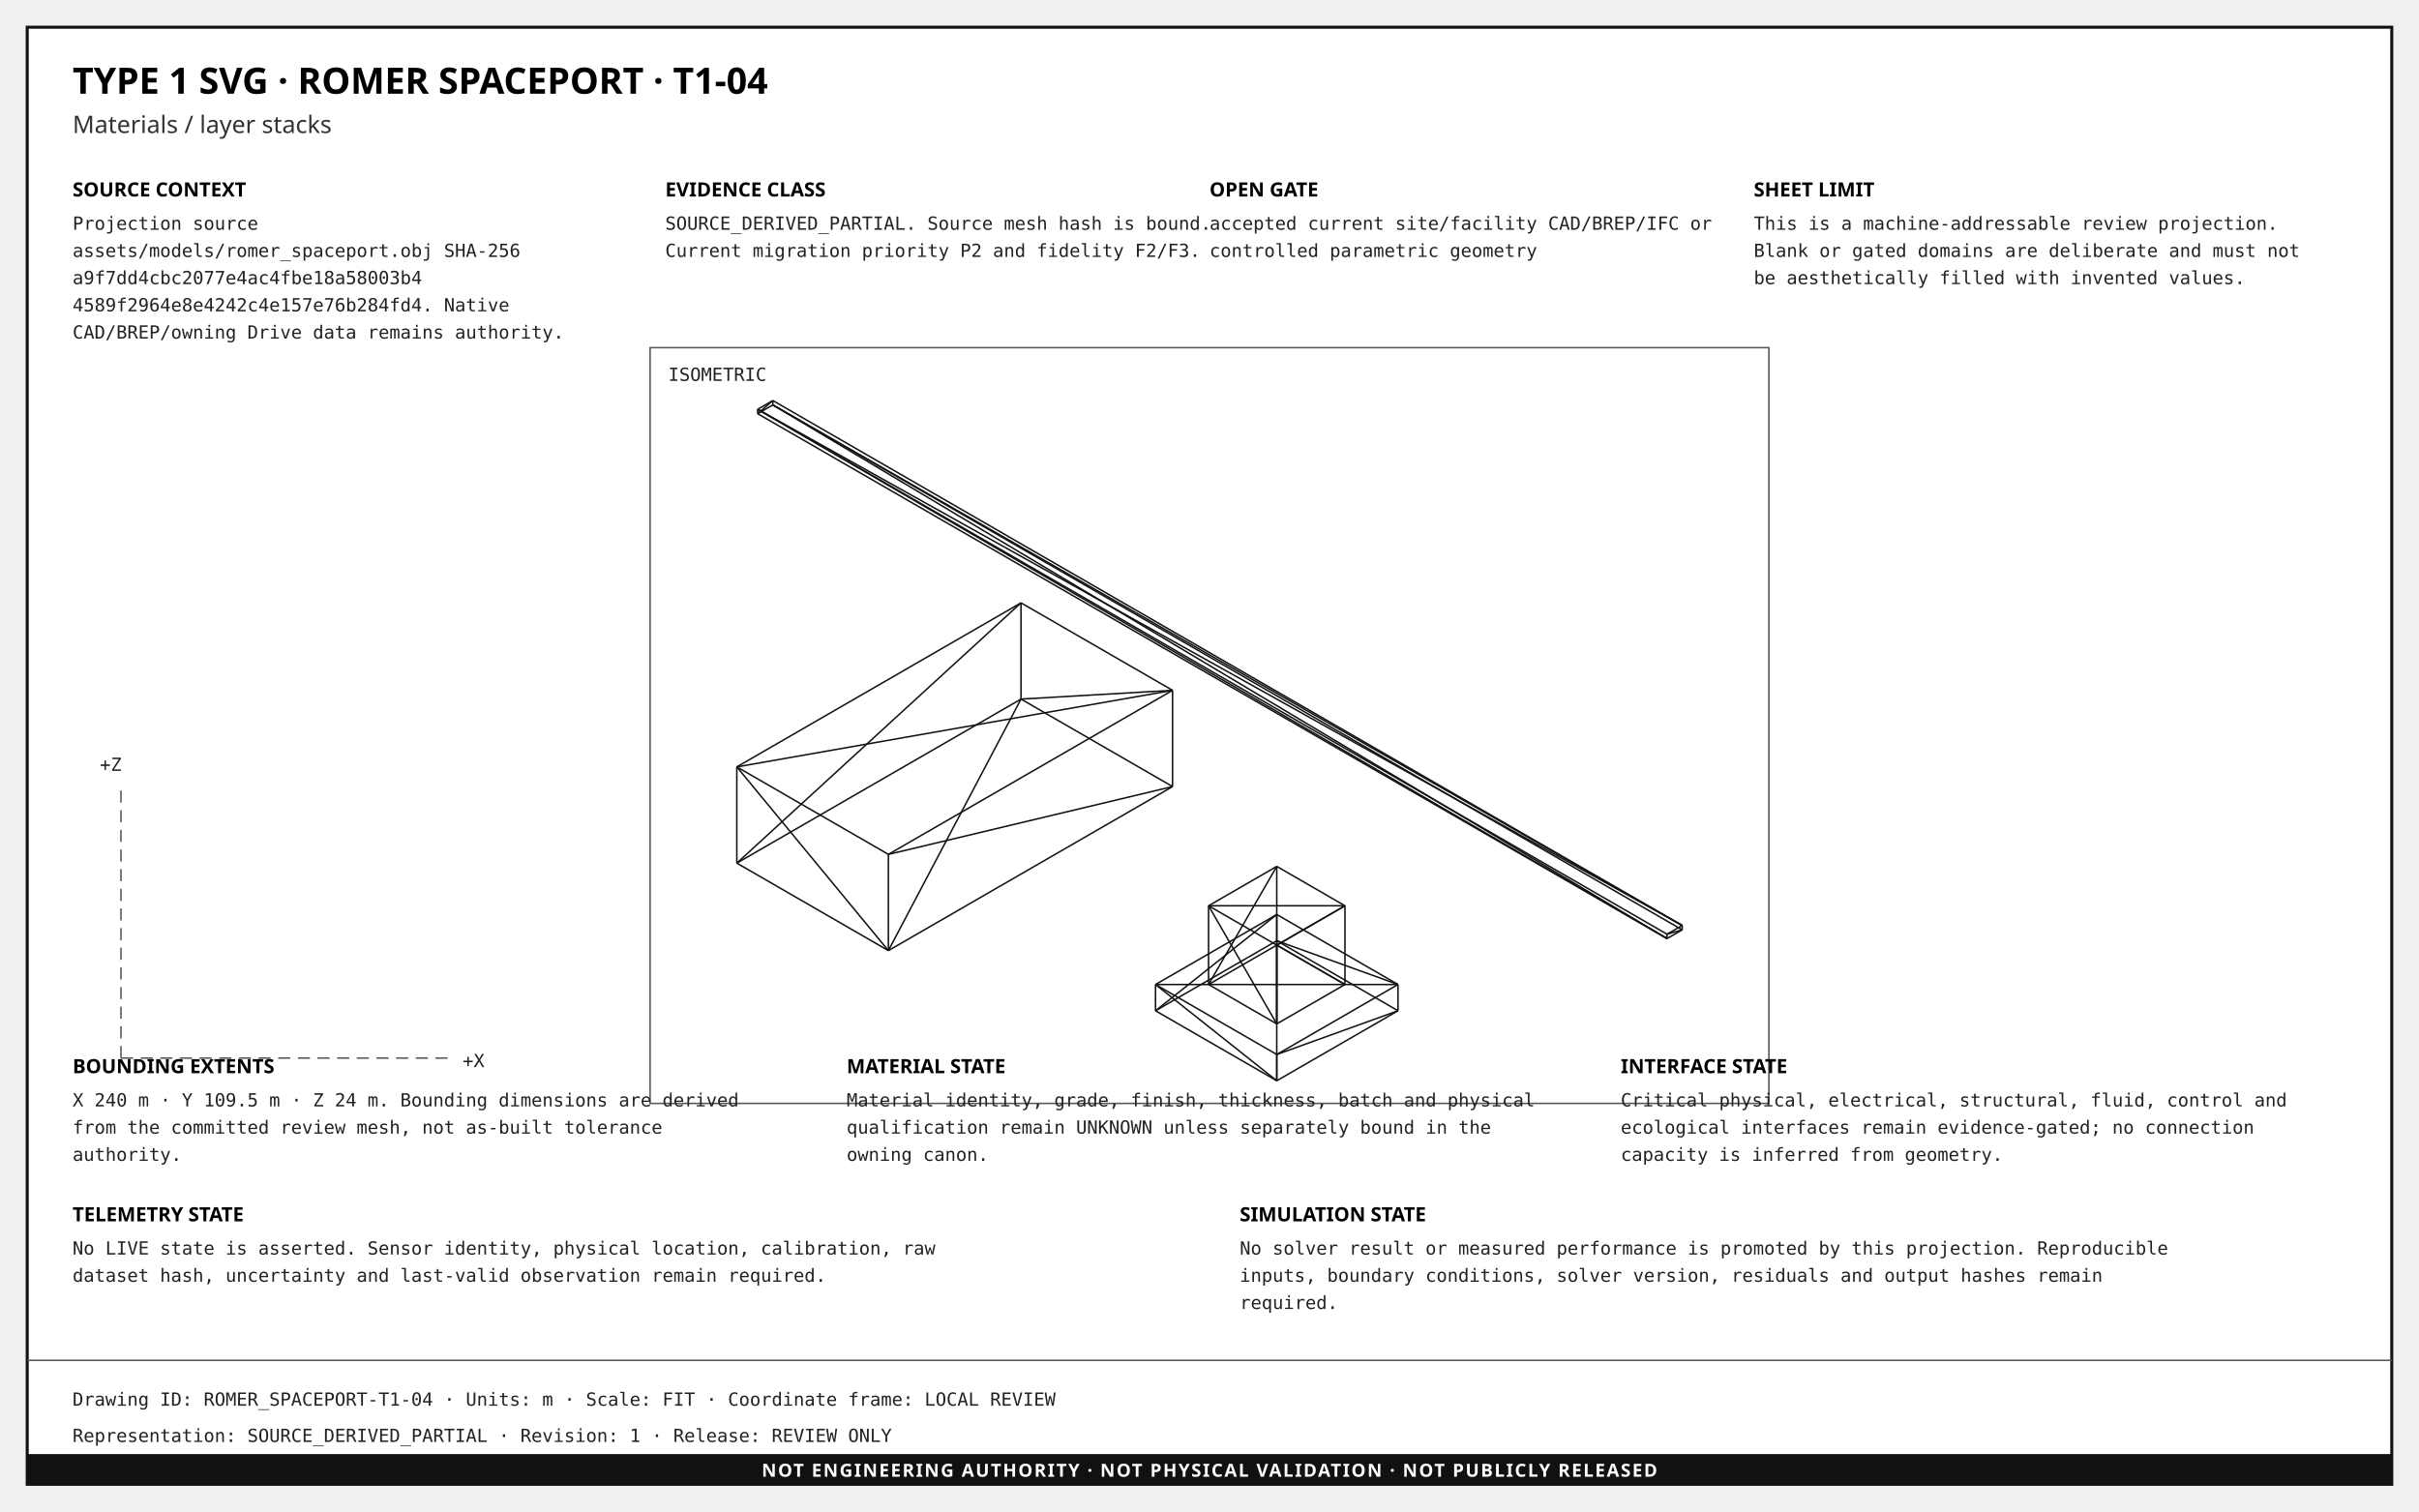
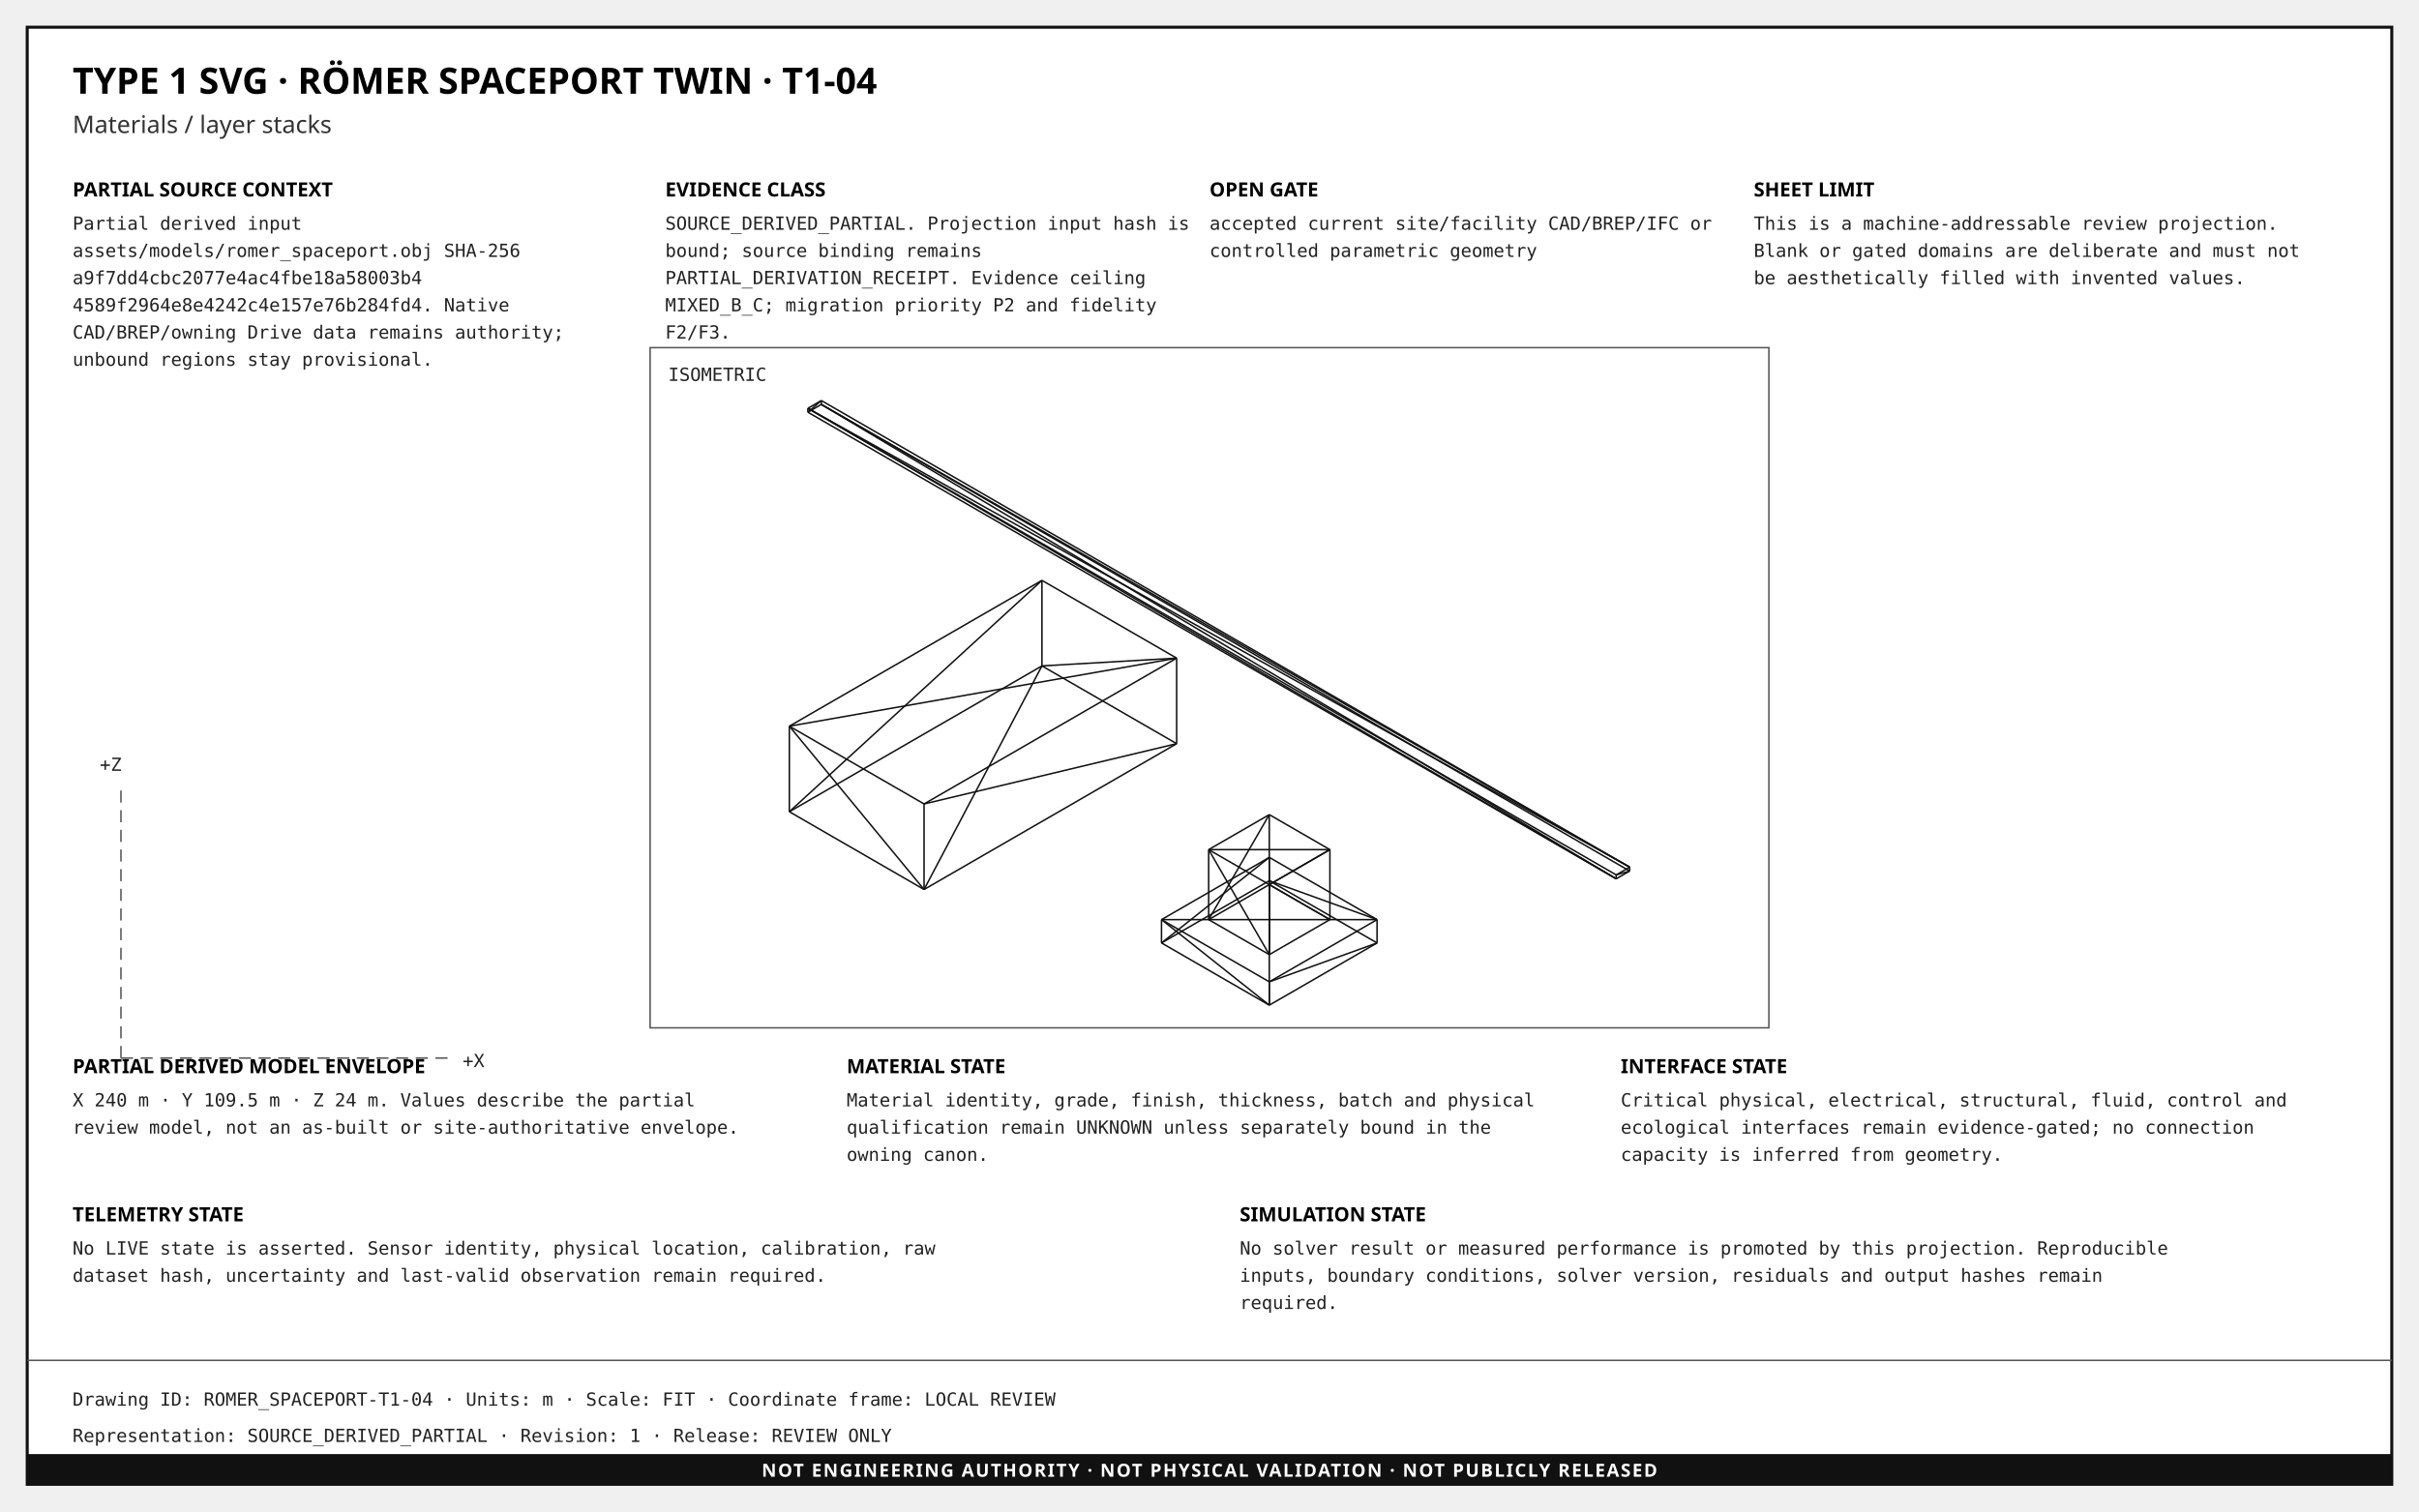
- <svg xmlns="http://www.w3.org/2000/svg" width="100%" height="auto" viewBox="0 0 1600 1000" preserveAspectRatio="xMidYMin meet" data-twin-id="romer_spaceport" data-drawing-id="ROMER_SPACEPORT-T1-04" data-representation-class="SOURCE_DERIVED_PARTIAL" data-release-state="REVIEW_ONLY_NOT_PUBLICLY_RELEASED">
-   <style>.sheet{fill:#fff;stroke:#111;stroke-width:2}.border,.viewbox{fill:none;stroke:#555;stroke-width:1}.geometry{stroke:#111;stroke-width:1;fill:none;vector-effect:non-scaling-stroke}.datum{stroke:#555;stroke-width:1;stroke-dasharray:8 5}.title{font:700 24px system-ui,sans-serif}.subtitle{font:16px system-ui,sans-serif;fill:#333}.section-title{font:700 13px system-ui,sans-serif}.body,.label{font:12px ui-monospace,monospace;fill:#222}.gate{fill:#111}.gate-text{font:700 12px system-ui,sans-serif;fill:#fff;letter-spacing:1px}</style>
+ <svg xmlns="http://www.w3.org/2000/svg" width="100%" height="auto" viewBox="0 0 1600 1000" preserveAspectRatio="xMidYMin meet" role="img" aria-labelledby="ROMER_SPACEPORT-T1-04-title ROMER_SPACEPORT-T1-04-desc" data-twin-id="romer_spaceport" data-drawing-id="ROMER_SPACEPORT-T1-04" data-representation-class="SOURCE_DERIVED_PARTIAL" data-package-kind="PARTIAL_SOURCE_REVIEW" data-evidence-ceiling="MIXED_B_C" data-source-binding-state="PARTIAL_DERIVATION_RECEIPT" data-dimension-authority="PARTIAL_DERIVED_MODEL_ENVELOPE_ONLY" data-type1-complete="false" data-release-eligible="false" data-release-state="REVIEW_ONLY_NOT_PUBLICLY_RELEASED">
+   <style>.sheet{fill:#fff;stroke:#111;stroke-width:2}.border,.viewbox{fill:none;stroke:#555;stroke-width:1}.geometry{stroke:#111;stroke-width:1;fill:none;vector-effect:non-scaling-stroke}.datum{stroke:#555;stroke-width:1;stroke-dasharray:8 5}.title{font:700 24px system-ui,sans-serif}.subtitle{font:16px system-ui,sans-serif;fill:#333}.section-title{font:700 13px system-ui,sans-serif}.body,.label{font:12px ui-monospace,monospace;fill:#222}.proxy-watermark{font:700 12px system-ui,sans-serif;fill:#111;letter-spacing:1.5px}.gate{fill:#111}.gate-text{font:700 12px system-ui,sans-serif;fill:#fff;letter-spacing:1px}</style>
  <g id="L00-SHEET" data-layer="L00-SHEET">
    <rect x="18" y="18" width="1564" height="964" class="sheet" />
-     <text x="48" y="62" class="title">TYPE 1 SVG · ROMER SPACEPORT · T1-04</text>
+     <text x="48" y="62" class="title">TYPE 1 SVG · RÖMER SPACEPORT TWIN · T1-04</text>
    <text x="48" y="88" class="subtitle">Materials / layer stacks</text>
    <line x1="18" y1="900" x2="1582" y2="900" class="border" />
    <text x="48" y="930" class="body">Drawing ID: ROMER_SPACEPORT-T1-04 · Units: m · Scale: FIT · Coordinate frame: LOCAL REVIEW</text>
    <text x="48" y="954" class="body">Representation: SOURCE_DERIVED_PARTIAL · Revision: 1 · Release: REVIEW ONLY</text>
  </g>
  <g id="L10-CONTEXT" data-layer="L10-CONTEXT">
-     <text x="48" y="130" class="section-title">SOURCE CONTEXT</text>
-     <text x="48" y="152" class="body">Projection source</text>
+     <text x="48" y="130" class="section-title">PARTIAL SOURCE CONTEXT</text>
+     <text x="48" y="152" class="body">Partial derived input</text>
    <text x="48" y="170" class="body">assets/models/romer_spaceport.obj SHA-256</text>
    <text x="48" y="188" class="body">a9f7dd4cbc2077e4ac4fbe18a58003b4</text>
    <text x="48" y="206" class="body">4589f2964e8e4242c4e157e76b284fd4. Native</text>
-     <text x="48" y="224" class="body">CAD/BREP/owning Drive data remains authority.</text>
+     <text x="48" y="224" class="body">CAD/BREP/owning Drive data remains authority;</text>
+     <text x="48" y="242" class="body">unbound regions stay provisional.</text>
  </g>
  <g id="L20-AUTH-GEOMETRY" data-layer="L20-AUTH-GEOMETRY">

</g>
  <g id="L21-DERIVED-GEOMETRY" data-layer="L21-DERIVED-GEOMETRY">

</g>
  <g id="L22-PROVISIONAL-GEOMETRY" data-layer="L22-PROVISIONAL-GEOMETRY">
-     <rect x="430" y="230" width="740" height="500" class="viewbox" />
+     <rect x="430" y="230" width="740" height="450" class="viewbox" />
    <text x="442" y="252" class="label">ISOMETRIC</text>
-     <line id="ROMER_SPACEPORT-T1-04-ISOMETRIC-edge-0000" data-feature-id="EDGE-0000" x1="487.354" y1="571.029" x2="487.354" y2="507.363" class="geometry" />
-     <line id="ROMER_SPACEPORT-T1-04-ISOMETRIC-edge-0001" data-feature-id="EDGE-0001" x1="487.354" y1="571.029" x2="675.317" y2="462.508" class="geometry" />
-     <line id="ROMER_SPACEPORT-T1-04-ISOMETRIC-edge-0002" data-feature-id="EDGE-0002" x1="487.354" y1="571.029" x2="675.317" y2="398.842" class="geometry" />
-     <line id="ROMER_SPACEPORT-T1-04-ISOMETRIC-edge-0003" data-feature-id="EDGE-0003" x1="487.354" y1="507.363" x2="675.317" y2="398.842" class="geometry" />
-     <line id="ROMER_SPACEPORT-T1-04-ISOMETRIC-edge-0004" data-feature-id="EDGE-0004" x1="675.317" y1="462.508" x2="675.317" y2="398.842" class="geometry" />
-     <line id="ROMER_SPACEPORT-T1-04-ISOMETRIC-edge-0005" data-feature-id="EDGE-0005" x1="487.354" y1="571.029" x2="587.601" y2="628.907" class="geometry" />
-     <line id="ROMER_SPACEPORT-T1-04-ISOMETRIC-edge-0006" data-feature-id="EDGE-0006" x1="487.354" y1="507.363" x2="587.601" y2="628.907" class="geometry" />
-     <line id="ROMER_SPACEPORT-T1-04-ISOMETRIC-edge-0007" data-feature-id="EDGE-0007" x1="675.317" y1="462.508" x2="587.601" y2="628.907" class="geometry" />
-     <line id="ROMER_SPACEPORT-T1-04-ISOMETRIC-edge-0008" data-feature-id="EDGE-0008" x1="487.354" y1="507.363" x2="587.601" y2="565.241" class="geometry" />
-     <line id="ROMER_SPACEPORT-T1-04-ISOMETRIC-edge-0009" data-feature-id="EDGE-0009" x1="587.601" y1="628.907" x2="587.601" y2="565.241" class="geometry" />
-     <line id="ROMER_SPACEPORT-T1-04-ISOMETRIC-edge-0010" data-feature-id="EDGE-0010" x1="675.317" y1="462.508" x2="775.565" y2="520.386" class="geometry" />
-     <line id="ROMER_SPACEPORT-T1-04-ISOMETRIC-edge-0011" data-feature-id="EDGE-0011" x1="587.601" y1="628.907" x2="775.565" y2="520.386" class="geometry" />
-     <line id="ROMER_SPACEPORT-T1-04-ISOMETRIC-edge-0012" data-feature-id="EDGE-0012" x1="587.601" y1="565.241" x2="775.565" y2="520.386" class="geometry" />
-     <line id="ROMER_SPACEPORT-T1-04-ISOMETRIC-edge-0013" data-feature-id="EDGE-0013" x1="487.354" y1="507.363" x2="775.565" y2="456.720" class="geometry" />
-     <line id="ROMER_SPACEPORT-T1-04-ISOMETRIC-edge-0014" data-feature-id="EDGE-0014" x1="675.317" y1="462.508" x2="775.565" y2="456.720" class="geometry" />
-     <line id="ROMER_SPACEPORT-T1-04-ISOMETRIC-edge-0015" data-feature-id="EDGE-0015" x1="675.317" y1="398.842" x2="775.565" y2="456.720" class="geometry" />
-     <line id="ROMER_SPACEPORT-T1-04-ISOMETRIC-edge-0016" data-feature-id="EDGE-0016" x1="587.601" y1="565.241" x2="775.565" y2="456.720" class="geometry" />
-     <line id="ROMER_SPACEPORT-T1-04-ISOMETRIC-edge-0017" data-feature-id="EDGE-0017" x1="775.565" y1="520.386" x2="775.565" y2="456.720" class="geometry" />
-     <line id="ROMER_SPACEPORT-T1-04-ISOMETRIC-edge-0018" data-feature-id="EDGE-0018" x1="764.287" y1="668.698" x2="764.287" y2="651.334" class="geometry" />
-     <line id="ROMER_SPACEPORT-T1-04-ISOMETRIC-edge-0019" data-feature-id="EDGE-0019" x1="764.287" y1="668.698" x2="844.485" y2="622.395" class="geometry" />
-     <line id="ROMER_SPACEPORT-T1-04-ISOMETRIC-edge-0020" data-feature-id="EDGE-0020" x1="764.287" y1="668.698" x2="844.485" y2="605.032" class="geometry" />
-     <line id="ROMER_SPACEPORT-T1-04-ISOMETRIC-edge-0021" data-feature-id="EDGE-0021" x1="764.287" y1="651.334" x2="844.485" y2="605.032" class="geometry" />
-     <line id="ROMER_SPACEPORT-T1-04-ISOMETRIC-edge-0022" data-feature-id="EDGE-0022" x1="844.485" y1="622.395" x2="844.485" y2="605.032" class="geometry" />
-     <line id="ROMER_SPACEPORT-T1-04-ISOMETRIC-edge-0023" data-feature-id="EDGE-0023" x1="764.287" y1="668.698" x2="844.485" y2="715.000" class="geometry" />
-     <line id="ROMER_SPACEPORT-T1-04-ISOMETRIC-edge-0024" data-feature-id="EDGE-0024" x1="764.287" y1="651.334" x2="844.485" y2="715.000" class="geometry" />
-     <line id="ROMER_SPACEPORT-T1-04-ISOMETRIC-edge-0025" data-feature-id="EDGE-0025" x1="844.485" y1="622.395" x2="844.485" y2="715.000" class="geometry" />
-     <line id="ROMER_SPACEPORT-T1-04-ISOMETRIC-edge-0026" data-feature-id="EDGE-0026" x1="764.287" y1="651.334" x2="844.485" y2="697.637" class="geometry" />
-     <line id="ROMER_SPACEPORT-T1-04-ISOMETRIC-edge-0027" data-feature-id="EDGE-0027" x1="844.485" y1="715.000" x2="844.485" y2="697.637" class="geometry" />
-     <line id="ROMER_SPACEPORT-T1-04-ISOMETRIC-edge-0028" data-feature-id="EDGE-0028" x1="844.485" y1="622.395" x2="924.683" y2="668.698" class="geometry" />
-     <line id="ROMER_SPACEPORT-T1-04-ISOMETRIC-edge-0029" data-feature-id="EDGE-0029" x1="844.485" y1="715.000" x2="924.683" y2="668.698" class="geometry" />
-     <line id="ROMER_SPACEPORT-T1-04-ISOMETRIC-edge-0030" data-feature-id="EDGE-0030" x1="844.485" y1="697.637" x2="924.683" y2="668.698" class="geometry" />
-     <line id="ROMER_SPACEPORT-T1-04-ISOMETRIC-edge-0031" data-feature-id="EDGE-0031" x1="764.287" y1="651.334" x2="924.683" y2="651.334" class="geometry" />
-     <line id="ROMER_SPACEPORT-T1-04-ISOMETRIC-edge-0032" data-feature-id="EDGE-0032" x1="844.485" y1="622.395" x2="924.683" y2="651.334" class="geometry" />
-     <line id="ROMER_SPACEPORT-T1-04-ISOMETRIC-edge-0033" data-feature-id="EDGE-0033" x1="844.485" y1="605.032" x2="924.683" y2="651.334" class="geometry" />
-     <line id="ROMER_SPACEPORT-T1-04-ISOMETRIC-edge-0034" data-feature-id="EDGE-0034" x1="844.485" y1="697.637" x2="924.683" y2="651.334" class="geometry" />
-     <line id="ROMER_SPACEPORT-T1-04-ISOMETRIC-edge-0035" data-feature-id="EDGE-0035" x1="924.683" y1="668.698" x2="924.683" y2="651.334" class="geometry" />
-     <line id="ROMER_SPACEPORT-T1-04-ISOMETRIC-edge-0036" data-feature-id="EDGE-0036" x1="799.373" y1="651.334" x2="799.373" y2="599.244" class="geometry" />
-     <line id="ROMER_SPACEPORT-T1-04-ISOMETRIC-edge-0037" data-feature-id="EDGE-0037" x1="799.373" y1="651.334" x2="844.485" y2="625.289" class="geometry" />
-     <line id="ROMER_SPACEPORT-T1-04-ISOMETRIC-edge-0038" data-feature-id="EDGE-0038" x1="799.373" y1="651.334" x2="844.485" y2="573.199" class="geometry" />
-     <line id="ROMER_SPACEPORT-T1-04-ISOMETRIC-edge-0039" data-feature-id="EDGE-0039" x1="799.373" y1="599.244" x2="844.485" y2="573.199" class="geometry" />
-     <line id="ROMER_SPACEPORT-T1-04-ISOMETRIC-edge-0040" data-feature-id="EDGE-0040" x1="844.485" y1="625.289" x2="844.485" y2="573.199" class="geometry" />
-     <line id="ROMER_SPACEPORT-T1-04-ISOMETRIC-edge-0041" data-feature-id="EDGE-0041" x1="799.373" y1="651.334" x2="844.485" y2="677.379" class="geometry" />
-     <line id="ROMER_SPACEPORT-T1-04-ISOMETRIC-edge-0042" data-feature-id="EDGE-0042" x1="799.373" y1="599.244" x2="844.485" y2="677.379" class="geometry" />
-     <line id="ROMER_SPACEPORT-T1-04-ISOMETRIC-edge-0043" data-feature-id="EDGE-0043" x1="844.485" y1="625.289" x2="844.485" y2="677.379" class="geometry" />
-     <line id="ROMER_SPACEPORT-T1-04-ISOMETRIC-edge-0044" data-feature-id="EDGE-0044" x1="799.373" y1="599.244" x2="844.485" y2="625.289" class="geometry" />
-     <line id="ROMER_SPACEPORT-T1-04-ISOMETRIC-edge-0045" data-feature-id="EDGE-0045" x1="844.485" y1="677.379" x2="844.485" y2="625.289" class="geometry" />
-     <line id="ROMER_SPACEPORT-T1-04-ISOMETRIC-edge-0046" data-feature-id="EDGE-0046" x1="844.485" y1="625.289" x2="889.596" y2="651.334" class="geometry" />
-     <line id="ROMER_SPACEPORT-T1-04-ISOMETRIC-edge-0047" data-feature-id="EDGE-0047" x1="844.485" y1="677.379" x2="889.596" y2="651.334" class="geometry" />
-     <line id="ROMER_SPACEPORT-T1-04-ISOMETRIC-edge-0048" data-feature-id="EDGE-0048" x1="844.485" y1="625.289" x2="889.596" y2="651.334" class="geometry" />
-     <line id="ROMER_SPACEPORT-T1-04-ISOMETRIC-edge-0049" data-feature-id="EDGE-0049" x1="799.373" y1="599.244" x2="889.596" y2="599.244" class="geometry" />
-     <line id="ROMER_SPACEPORT-T1-04-ISOMETRIC-edge-0050" data-feature-id="EDGE-0050" x1="844.485" y1="625.289" x2="889.596" y2="599.244" class="geometry" />
-     <line id="ROMER_SPACEPORT-T1-04-ISOMETRIC-edge-0051" data-feature-id="EDGE-0051" x1="844.485" y1="573.199" x2="889.596" y2="599.244" class="geometry" />
-     <line id="ROMER_SPACEPORT-T1-04-ISOMETRIC-edge-0052" data-feature-id="EDGE-0052" x1="844.485" y1="625.289" x2="889.596" y2="599.244" class="geometry" />
-     <line id="ROMER_SPACEPORT-T1-04-ISOMETRIC-edge-0053" data-feature-id="EDGE-0053" x1="889.596" y1="651.334" x2="889.596" y2="599.244" class="geometry" />
-     <line id="ROMER_SPACEPORT-T1-04-ISOMETRIC-edge-0054" data-feature-id="EDGE-0054" x1="501.138" y1="273.682" x2="501.138" y2="270.788" class="geometry" />
-     <line id="ROMER_SPACEPORT-T1-04-ISOMETRIC-edge-0055" data-feature-id="EDGE-0055" x1="501.138" y1="273.682" x2="511.162" y2="267.894" class="geometry" />
-     <line id="ROMER_SPACEPORT-T1-04-ISOMETRIC-edge-0056" data-feature-id="EDGE-0056" x1="501.138" y1="273.682" x2="511.162" y2="265.000" class="geometry" />
-     <line id="ROMER_SPACEPORT-T1-04-ISOMETRIC-edge-0057" data-feature-id="EDGE-0057" x1="501.138" y1="270.788" x2="511.162" y2="265.000" class="geometry" />
-     <line id="ROMER_SPACEPORT-T1-04-ISOMETRIC-edge-0058" data-feature-id="EDGE-0058" x1="511.162" y1="267.894" x2="511.162" y2="265.000" class="geometry" />
-     <line id="ROMER_SPACEPORT-T1-04-ISOMETRIC-edge-0059" data-feature-id="EDGE-0059" x1="501.138" y1="273.682" x2="1102.622" y2="620.949" class="geometry" />
-     <line id="ROMER_SPACEPORT-T1-04-ISOMETRIC-edge-0060" data-feature-id="EDGE-0060" x1="501.138" y1="270.788" x2="1102.622" y2="620.949" class="geometry" />
-     <line id="ROMER_SPACEPORT-T1-04-ISOMETRIC-edge-0061" data-feature-id="EDGE-0061" x1="511.162" y1="267.894" x2="1102.622" y2="620.949" class="geometry" />
-     <line id="ROMER_SPACEPORT-T1-04-ISOMETRIC-edge-0062" data-feature-id="EDGE-0062" x1="501.138" y1="270.788" x2="1102.622" y2="618.055" class="geometry" />
-     <line id="ROMER_SPACEPORT-T1-04-ISOMETRIC-edge-0063" data-feature-id="EDGE-0063" x1="1102.622" y1="620.949" x2="1102.622" y2="618.055" class="geometry" />
-     <line id="ROMER_SPACEPORT-T1-04-ISOMETRIC-edge-0064" data-feature-id="EDGE-0064" x1="511.162" y1="267.894" x2="1112.646" y2="615.161" class="geometry" />
-     <line id="ROMER_SPACEPORT-T1-04-ISOMETRIC-edge-0065" data-feature-id="EDGE-0065" x1="1102.622" y1="620.949" x2="1112.646" y2="615.161" class="geometry" />
-     <line id="ROMER_SPACEPORT-T1-04-ISOMETRIC-edge-0066" data-feature-id="EDGE-0066" x1="1102.622" y1="618.055" x2="1112.646" y2="615.161" class="geometry" />
-     <line id="ROMER_SPACEPORT-T1-04-ISOMETRIC-edge-0067" data-feature-id="EDGE-0067" x1="501.138" y1="270.788" x2="1112.646" y2="612.267" class="geometry" />
-     <line id="ROMER_SPACEPORT-T1-04-ISOMETRIC-edge-0068" data-feature-id="EDGE-0068" x1="511.162" y1="267.894" x2="1112.646" y2="612.267" class="geometry" />
-     <line id="ROMER_SPACEPORT-T1-04-ISOMETRIC-edge-0069" data-feature-id="EDGE-0069" x1="511.162" y1="265.000" x2="1112.646" y2="612.267" class="geometry" />
-     <line id="ROMER_SPACEPORT-T1-04-ISOMETRIC-edge-0070" data-feature-id="EDGE-0070" x1="1102.622" y1="618.055" x2="1112.646" y2="612.267" class="geometry" />
-     <line id="ROMER_SPACEPORT-T1-04-ISOMETRIC-edge-0071" data-feature-id="EDGE-0071" x1="1112.646" y1="615.161" x2="1112.646" y2="612.267" class="geometry" />
+     <line id="ROMER_SPACEPORT-T1-04-ISOMETRIC-edge-0000" data-feature-id="EDGE-0000" x1="522.092" y1="537.026" x2="522.092" y2="480.434" class="geometry" />
+     <line id="ROMER_SPACEPORT-T1-04-ISOMETRIC-edge-0001" data-feature-id="EDGE-0001" x1="522.092" y1="537.026" x2="689.171" y2="440.563" class="geometry" />
+     <line id="ROMER_SPACEPORT-T1-04-ISOMETRIC-edge-0002" data-feature-id="EDGE-0002" x1="522.092" y1="537.026" x2="689.171" y2="383.971" class="geometry" />
+     <line id="ROMER_SPACEPORT-T1-04-ISOMETRIC-edge-0003" data-feature-id="EDGE-0003" x1="522.092" y1="480.434" x2="689.171" y2="383.971" class="geometry" />
+     <line id="ROMER_SPACEPORT-T1-04-ISOMETRIC-edge-0004" data-feature-id="EDGE-0004" x1="689.171" y1="440.563" x2="689.171" y2="383.971" class="geometry" />
+     <line id="ROMER_SPACEPORT-T1-04-ISOMETRIC-edge-0005" data-feature-id="EDGE-0005" x1="522.092" y1="537.026" x2="611.201" y2="588.473" class="geometry" />
+     <line id="ROMER_SPACEPORT-T1-04-ISOMETRIC-edge-0006" data-feature-id="EDGE-0006" x1="522.092" y1="480.434" x2="611.201" y2="588.473" class="geometry" />
+     <line id="ROMER_SPACEPORT-T1-04-ISOMETRIC-edge-0007" data-feature-id="EDGE-0007" x1="689.171" y1="440.563" x2="611.201" y2="588.473" class="geometry" />
+     <line id="ROMER_SPACEPORT-T1-04-ISOMETRIC-edge-0008" data-feature-id="EDGE-0008" x1="522.092" y1="480.434" x2="611.201" y2="531.881" class="geometry" />
+     <line id="ROMER_SPACEPORT-T1-04-ISOMETRIC-edge-0009" data-feature-id="EDGE-0009" x1="611.201" y1="588.473" x2="611.201" y2="531.881" class="geometry" />
+     <line id="ROMER_SPACEPORT-T1-04-ISOMETRIC-edge-0010" data-feature-id="EDGE-0010" x1="689.171" y1="440.563" x2="778.280" y2="492.010" class="geometry" />
+     <line id="ROMER_SPACEPORT-T1-04-ISOMETRIC-edge-0011" data-feature-id="EDGE-0011" x1="611.201" y1="588.473" x2="778.280" y2="492.010" class="geometry" />
+     <line id="ROMER_SPACEPORT-T1-04-ISOMETRIC-edge-0012" data-feature-id="EDGE-0012" x1="611.201" y1="531.881" x2="778.280" y2="492.010" class="geometry" />
+     <line id="ROMER_SPACEPORT-T1-04-ISOMETRIC-edge-0013" data-feature-id="EDGE-0013" x1="522.092" y1="480.434" x2="778.280" y2="435.418" class="geometry" />
+     <line id="ROMER_SPACEPORT-T1-04-ISOMETRIC-edge-0014" data-feature-id="EDGE-0014" x1="689.171" y1="440.563" x2="778.280" y2="435.418" class="geometry" />
+     <line id="ROMER_SPACEPORT-T1-04-ISOMETRIC-edge-0015" data-feature-id="EDGE-0015" x1="689.171" y1="383.971" x2="778.280" y2="435.418" class="geometry" />
+     <line id="ROMER_SPACEPORT-T1-04-ISOMETRIC-edge-0016" data-feature-id="EDGE-0016" x1="611.201" y1="531.881" x2="778.280" y2="435.418" class="geometry" />
+     <line id="ROMER_SPACEPORT-T1-04-ISOMETRIC-edge-0017" data-feature-id="EDGE-0017" x1="778.280" y1="492.010" x2="778.280" y2="435.418" class="geometry" />
+     <line id="ROMER_SPACEPORT-T1-04-ISOMETRIC-edge-0018" data-feature-id="EDGE-0018" x1="768.255" y1="623.842" x2="768.255" y2="608.408" class="geometry" />
+     <line id="ROMER_SPACEPORT-T1-04-ISOMETRIC-edge-0019" data-feature-id="EDGE-0019" x1="768.255" y1="623.842" x2="839.542" y2="582.685" class="geometry" />
+     <line id="ROMER_SPACEPORT-T1-04-ISOMETRIC-edge-0020" data-feature-id="EDGE-0020" x1="768.255" y1="623.842" x2="839.542" y2="567.251" class="geometry" />
+     <line id="ROMER_SPACEPORT-T1-04-ISOMETRIC-edge-0021" data-feature-id="EDGE-0021" x1="768.255" y1="608.408" x2="839.542" y2="567.251" class="geometry" />
+     <line id="ROMER_SPACEPORT-T1-04-ISOMETRIC-edge-0022" data-feature-id="EDGE-0022" x1="839.542" y1="582.685" x2="839.542" y2="567.251" class="geometry" />
+     <line id="ROMER_SPACEPORT-T1-04-ISOMETRIC-edge-0023" data-feature-id="EDGE-0023" x1="768.255" y1="623.842" x2="839.542" y2="665.000" class="geometry" />
+     <line id="ROMER_SPACEPORT-T1-04-ISOMETRIC-edge-0024" data-feature-id="EDGE-0024" x1="768.255" y1="608.408" x2="839.542" y2="665.000" class="geometry" />
+     <line id="ROMER_SPACEPORT-T1-04-ISOMETRIC-edge-0025" data-feature-id="EDGE-0025" x1="839.542" y1="582.685" x2="839.542" y2="665.000" class="geometry" />
+     <line id="ROMER_SPACEPORT-T1-04-ISOMETRIC-edge-0026" data-feature-id="EDGE-0026" x1="768.255" y1="608.408" x2="839.542" y2="649.566" class="geometry" />
+     <line id="ROMER_SPACEPORT-T1-04-ISOMETRIC-edge-0027" data-feature-id="EDGE-0027" x1="839.542" y1="665.000" x2="839.542" y2="649.566" class="geometry" />
+     <line id="ROMER_SPACEPORT-T1-04-ISOMETRIC-edge-0028" data-feature-id="EDGE-0028" x1="839.542" y1="582.685" x2="910.829" y2="623.842" class="geometry" />
+     <line id="ROMER_SPACEPORT-T1-04-ISOMETRIC-edge-0029" data-feature-id="EDGE-0029" x1="839.542" y1="665.000" x2="910.829" y2="623.842" class="geometry" />
+     <line id="ROMER_SPACEPORT-T1-04-ISOMETRIC-edge-0030" data-feature-id="EDGE-0030" x1="839.542" y1="649.566" x2="910.829" y2="623.842" class="geometry" />
+     <line id="ROMER_SPACEPORT-T1-04-ISOMETRIC-edge-0031" data-feature-id="EDGE-0031" x1="768.255" y1="608.408" x2="910.829" y2="608.408" class="geometry" />
+     <line id="ROMER_SPACEPORT-T1-04-ISOMETRIC-edge-0032" data-feature-id="EDGE-0032" x1="839.542" y1="582.685" x2="910.829" y2="608.408" class="geometry" />
+     <line id="ROMER_SPACEPORT-T1-04-ISOMETRIC-edge-0033" data-feature-id="EDGE-0033" x1="839.542" y1="567.251" x2="910.829" y2="608.408" class="geometry" />
+     <line id="ROMER_SPACEPORT-T1-04-ISOMETRIC-edge-0034" data-feature-id="EDGE-0034" x1="839.542" y1="649.566" x2="910.829" y2="608.408" class="geometry" />
+     <line id="ROMER_SPACEPORT-T1-04-ISOMETRIC-edge-0035" data-feature-id="EDGE-0035" x1="910.829" y1="623.842" x2="910.829" y2="608.408" class="geometry" />
+     <line id="ROMER_SPACEPORT-T1-04-ISOMETRIC-edge-0036" data-feature-id="EDGE-0036" x1="799.443" y1="608.408" x2="799.443" y2="562.106" class="geometry" />
+     <line id="ROMER_SPACEPORT-T1-04-ISOMETRIC-edge-0037" data-feature-id="EDGE-0037" x1="799.443" y1="608.408" x2="839.542" y2="585.257" class="geometry" />
+     <line id="ROMER_SPACEPORT-T1-04-ISOMETRIC-edge-0038" data-feature-id="EDGE-0038" x1="799.443" y1="608.408" x2="839.542" y2="538.955" class="geometry" />
+     <line id="ROMER_SPACEPORT-T1-04-ISOMETRIC-edge-0039" data-feature-id="EDGE-0039" x1="799.443" y1="562.106" x2="839.542" y2="538.955" class="geometry" />
+     <line id="ROMER_SPACEPORT-T1-04-ISOMETRIC-edge-0040" data-feature-id="EDGE-0040" x1="839.542" y1="585.257" x2="839.542" y2="538.955" class="geometry" />
+     <line id="ROMER_SPACEPORT-T1-04-ISOMETRIC-edge-0041" data-feature-id="EDGE-0041" x1="799.443" y1="608.408" x2="839.542" y2="631.559" class="geometry" />
+     <line id="ROMER_SPACEPORT-T1-04-ISOMETRIC-edge-0042" data-feature-id="EDGE-0042" x1="799.443" y1="562.106" x2="839.542" y2="631.559" class="geometry" />
+     <line id="ROMER_SPACEPORT-T1-04-ISOMETRIC-edge-0043" data-feature-id="EDGE-0043" x1="839.542" y1="585.257" x2="839.542" y2="631.559" class="geometry" />
+     <line id="ROMER_SPACEPORT-T1-04-ISOMETRIC-edge-0044" data-feature-id="EDGE-0044" x1="799.443" y1="562.106" x2="839.542" y2="585.257" class="geometry" />
+     <line id="ROMER_SPACEPORT-T1-04-ISOMETRIC-edge-0045" data-feature-id="EDGE-0045" x1="839.542" y1="631.559" x2="839.542" y2="585.257" class="geometry" />
+     <line id="ROMER_SPACEPORT-T1-04-ISOMETRIC-edge-0046" data-feature-id="EDGE-0046" x1="839.542" y1="585.257" x2="879.641" y2="608.408" class="geometry" />
+     <line id="ROMER_SPACEPORT-T1-04-ISOMETRIC-edge-0047" data-feature-id="EDGE-0047" x1="839.542" y1="631.559" x2="879.641" y2="608.408" class="geometry" />
+     <line id="ROMER_SPACEPORT-T1-04-ISOMETRIC-edge-0048" data-feature-id="EDGE-0048" x1="839.542" y1="585.257" x2="879.641" y2="608.408" class="geometry" />
+     <line id="ROMER_SPACEPORT-T1-04-ISOMETRIC-edge-0049" data-feature-id="EDGE-0049" x1="799.443" y1="562.106" x2="879.641" y2="562.106" class="geometry" />
+     <line id="ROMER_SPACEPORT-T1-04-ISOMETRIC-edge-0050" data-feature-id="EDGE-0050" x1="839.542" y1="585.257" x2="879.641" y2="562.106" class="geometry" />
+     <line id="ROMER_SPACEPORT-T1-04-ISOMETRIC-edge-0051" data-feature-id="EDGE-0051" x1="839.542" y1="538.955" x2="879.641" y2="562.106" class="geometry" />
+     <line id="ROMER_SPACEPORT-T1-04-ISOMETRIC-edge-0052" data-feature-id="EDGE-0052" x1="839.542" y1="585.257" x2="879.641" y2="562.106" class="geometry" />
+     <line id="ROMER_SPACEPORT-T1-04-ISOMETRIC-edge-0053" data-feature-id="EDGE-0053" x1="879.641" y1="608.408" x2="879.641" y2="562.106" class="geometry" />
+     <line id="ROMER_SPACEPORT-T1-04-ISOMETRIC-edge-0054" data-feature-id="EDGE-0054" x1="534.345" y1="272.717" x2="534.345" y2="270.145" class="geometry" />
+     <line id="ROMER_SPACEPORT-T1-04-ISOMETRIC-edge-0055" data-feature-id="EDGE-0055" x1="534.345" y1="272.717" x2="543.255" y2="267.572" class="geometry" />
+     <line id="ROMER_SPACEPORT-T1-04-ISOMETRIC-edge-0056" data-feature-id="EDGE-0056" x1="534.345" y1="272.717" x2="543.255" y2="265.000" class="geometry" />
+     <line id="ROMER_SPACEPORT-T1-04-ISOMETRIC-edge-0057" data-feature-id="EDGE-0057" x1="534.345" y1="270.145" x2="543.255" y2="265.000" class="geometry" />
+     <line id="ROMER_SPACEPORT-T1-04-ISOMETRIC-edge-0058" data-feature-id="EDGE-0058" x1="543.255" y1="267.572" x2="543.255" y2="265.000" class="geometry" />
+     <line id="ROMER_SPACEPORT-T1-04-ISOMETRIC-edge-0059" data-feature-id="EDGE-0059" x1="534.345" y1="272.717" x2="1068.997" y2="581.399" class="geometry" />
+     <line id="ROMER_SPACEPORT-T1-04-ISOMETRIC-edge-0060" data-feature-id="EDGE-0060" x1="534.345" y1="270.145" x2="1068.997" y2="581.399" class="geometry" />
+     <line id="ROMER_SPACEPORT-T1-04-ISOMETRIC-edge-0061" data-feature-id="EDGE-0061" x1="543.255" y1="267.572" x2="1068.997" y2="581.399" class="geometry" />
+     <line id="ROMER_SPACEPORT-T1-04-ISOMETRIC-edge-0062" data-feature-id="EDGE-0062" x1="534.345" y1="270.145" x2="1068.997" y2="578.826" class="geometry" />
+     <line id="ROMER_SPACEPORT-T1-04-ISOMETRIC-edge-0063" data-feature-id="EDGE-0063" x1="1068.997" y1="581.399" x2="1068.997" y2="578.826" class="geometry" />
+     <line id="ROMER_SPACEPORT-T1-04-ISOMETRIC-edge-0064" data-feature-id="EDGE-0064" x1="543.255" y1="267.572" x2="1077.908" y2="576.254" class="geometry" />
+     <line id="ROMER_SPACEPORT-T1-04-ISOMETRIC-edge-0065" data-feature-id="EDGE-0065" x1="1068.997" y1="581.399" x2="1077.908" y2="576.254" class="geometry" />
+     <line id="ROMER_SPACEPORT-T1-04-ISOMETRIC-edge-0066" data-feature-id="EDGE-0066" x1="1068.997" y1="578.826" x2="1077.908" y2="576.254" class="geometry" />
+     <line id="ROMER_SPACEPORT-T1-04-ISOMETRIC-edge-0067" data-feature-id="EDGE-0067" x1="534.345" y1="270.145" x2="1077.908" y2="573.682" class="geometry" />
+     <line id="ROMER_SPACEPORT-T1-04-ISOMETRIC-edge-0068" data-feature-id="EDGE-0068" x1="543.255" y1="267.572" x2="1077.908" y2="573.682" class="geometry" />
+     <line id="ROMER_SPACEPORT-T1-04-ISOMETRIC-edge-0069" data-feature-id="EDGE-0069" x1="543.255" y1="265.000" x2="1077.908" y2="573.682" class="geometry" />
+     <line id="ROMER_SPACEPORT-T1-04-ISOMETRIC-edge-0070" data-feature-id="EDGE-0070" x1="1068.997" y1="578.826" x2="1077.908" y2="573.682" class="geometry" />
+     <line id="ROMER_SPACEPORT-T1-04-ISOMETRIC-edge-0071" data-feature-id="EDGE-0071" x1="1077.908" y1="576.254" x2="1077.908" y2="573.682" class="geometry" />
  </g>
  <g id="L30-HIDDEN" data-layer="L30-HIDDEN">

</g>
  <g id="L31-CENTRE-DATUM" data-layer="L31-CENTRE-DATUM">
    <line id="DATUM-X" x1="80" y1="700" x2="300" y2="700" class="datum" />
    <line id="DATUM-Z" x1="80" y1="700" x2="80" y2="520" class="datum" />
    <text x="306" y="706" class="label">+X</text>
    <text x="66" y="510" class="label">+Z</text>
  </g>
  <g id="L40-SECTIONS" data-layer="L40-SECTIONS">

</g>
  <g id="L50-DIMENSIONS" data-layer="L50-DIMENSIONS">
-     <text x="48" y="710" class="section-title">BOUNDING EXTENTS</text>
-     <text x="48" y="732" class="body">X 240 m · Y 109.5 m · Z 24 m. Bounding dimensions are derived</text>
-     <text x="48" y="750" class="body">from the committed review mesh, not as-built tolerance</text>
-     <text x="48" y="768" class="body">authority.</text>
+     <text x="48" y="710" class="section-title">PARTIAL DERIVED MODEL ENVELOPE</text>
+     <text x="48" y="732" class="body">X 240 m · Y 109.5 m · Z 24 m. Values describe the partial</text>
+     <text x="48" y="750" class="body">review model, not an as-built or site-authoritative envelope.</text>
  </g>
  <g id="L60-MATERIALS" data-layer="L60-MATERIALS">
    <text x="560" y="710" class="section-title">MATERIAL STATE</text>
    <text x="560" y="732" class="body">Material identity, grade, finish, thickness, batch and physical</text>
    <text x="560" y="750" class="body">qualification remain UNKNOWN unless separately bound in the</text>
    <text x="560" y="768" class="body">owning canon.</text>
  </g>
  <g id="L70-INTERFACES" data-layer="L70-INTERFACES">
    <text x="1072" y="710" class="section-title">INTERFACE STATE</text>
    <text x="1072" y="732" class="body">Critical physical, electrical, structural, fluid, control and</text>
    <text x="1072" y="750" class="body">ecological interfaces remain evidence-gated; no connection</text>
    <text x="1072" y="768" class="body">capacity is inferred from geometry.</text>
  </g>
  <g id="L75-SENSORS" data-layer="L75-SENSORS">
    <text x="48" y="808" class="section-title">TELEMETRY STATE</text>
    <text x="48" y="830" class="body">No LIVE state is asserted. Sensor identity, physical location, calibration, raw</text>
    <text x="48" y="848" class="body">dataset hash, uncertainty and last-valid observation remain required.</text>
  </g>
  <g id="L80-SIMULATION" data-layer="L80-SIMULATION">
    <text x="820" y="808" class="section-title">SIMULATION STATE</text>
    <text x="820" y="830" class="body">No solver result or measured performance is promoted by this projection. Reproducible</text>
    <text x="820" y="848" class="body">inputs, boundary conditions, solver version, residuals and output hashes remain</text>
    <text x="820" y="866" class="body">required.</text>
  </g>
  <g id="L90-EVIDENCE" data-layer="L90-EVIDENCE">
    <text x="440" y="130" class="section-title">EVIDENCE CLASS</text>
-     <text x="440" y="152" class="body">SOURCE_DERIVED_PARTIAL. Source mesh hash is bound.</text>
-     <text x="440" y="170" class="body">Current migration priority P2 and fidelity F2/F3.</text>
+     <text x="440" y="152" class="body">SOURCE_DERIVED_PARTIAL. Projection input hash is</text>
+     <text x="440" y="170" class="body">bound; source binding remains</text>
+     <text x="440" y="188" class="body">PARTIAL_DERIVATION_RECEIPT. Evidence ceiling</text>
+     <text x="440" y="206" class="body">MIXED_B_C; migration priority P2 and fidelity</text>
+     <text x="440" y="224" class="body">F2/F3.</text>
  </g>
  <g id="L91-UNKNOWNS" data-layer="L91-UNKNOWNS">
    <text x="800" y="130" class="section-title">OPEN GATE</text>
    <text x="800" y="152" class="body">accepted current site/facility CAD/BREP/IFC or</text>
    <text x="800" y="170" class="body">controlled parametric geometry</text>
  </g>
  <g id="L95-ANNOTATIONS" data-layer="L95-ANNOTATIONS">
    <text x="1160" y="130" class="section-title">SHEET LIMIT</text>
    <text x="1160" y="152" class="body">This is a machine-addressable review projection.</text>
    <text x="1160" y="170" class="body">Blank or gated domains are deliberate and must not</text>
    <text x="1160" y="188" class="body">be aesthetically filled with invented values.</text>
  </g>
  <g id="L99-CLAIM-GATE" data-layer="L99-CLAIM-GATE">
    <rect x="18" y="962" width="1564" height="20" class="gate" />
    <text x="800" y="977" text-anchor="middle" class="gate-text">NOT ENGINEERING AUTHORITY · NOT PHYSICAL VALIDATION · NOT PUBLICLY RELEASED</text>
  </g>
</svg>
